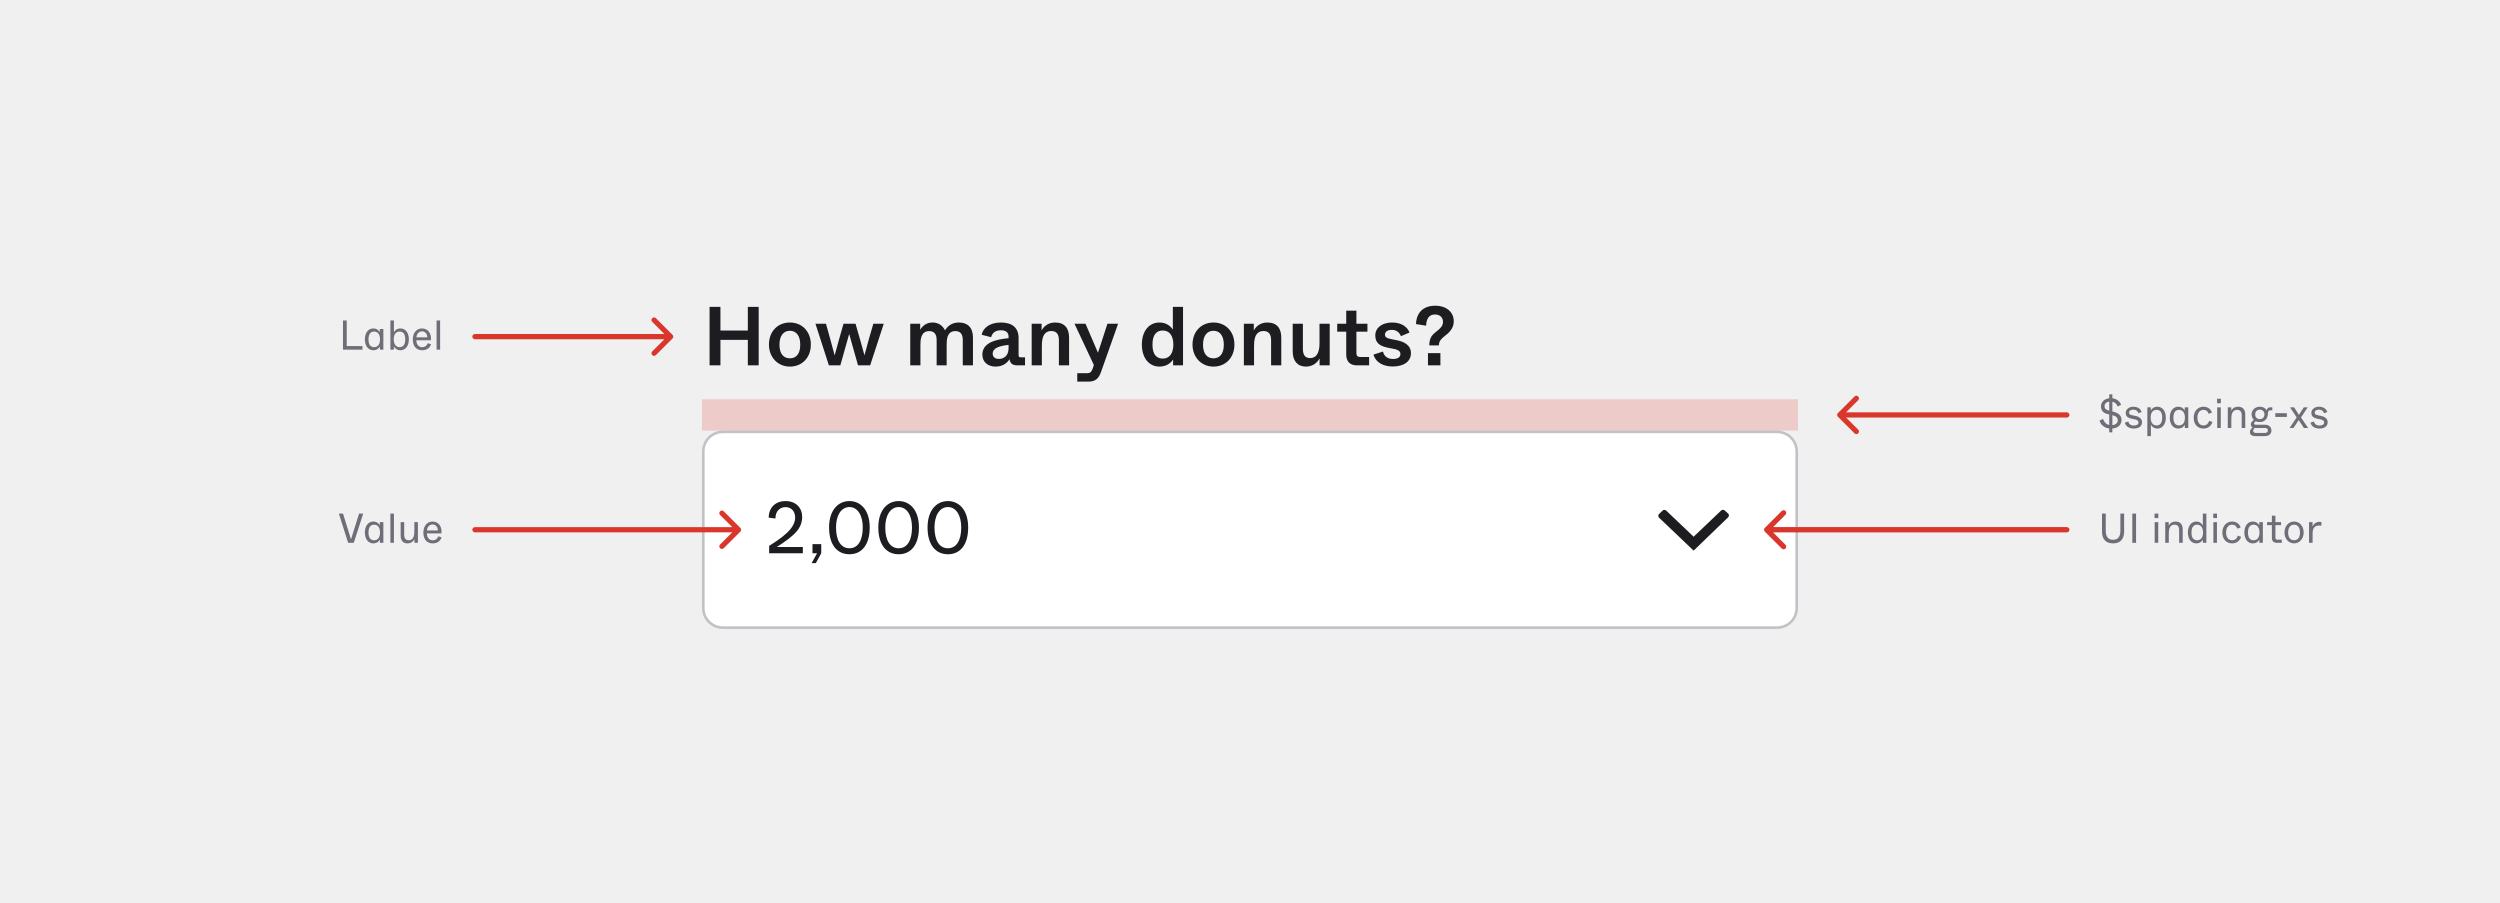
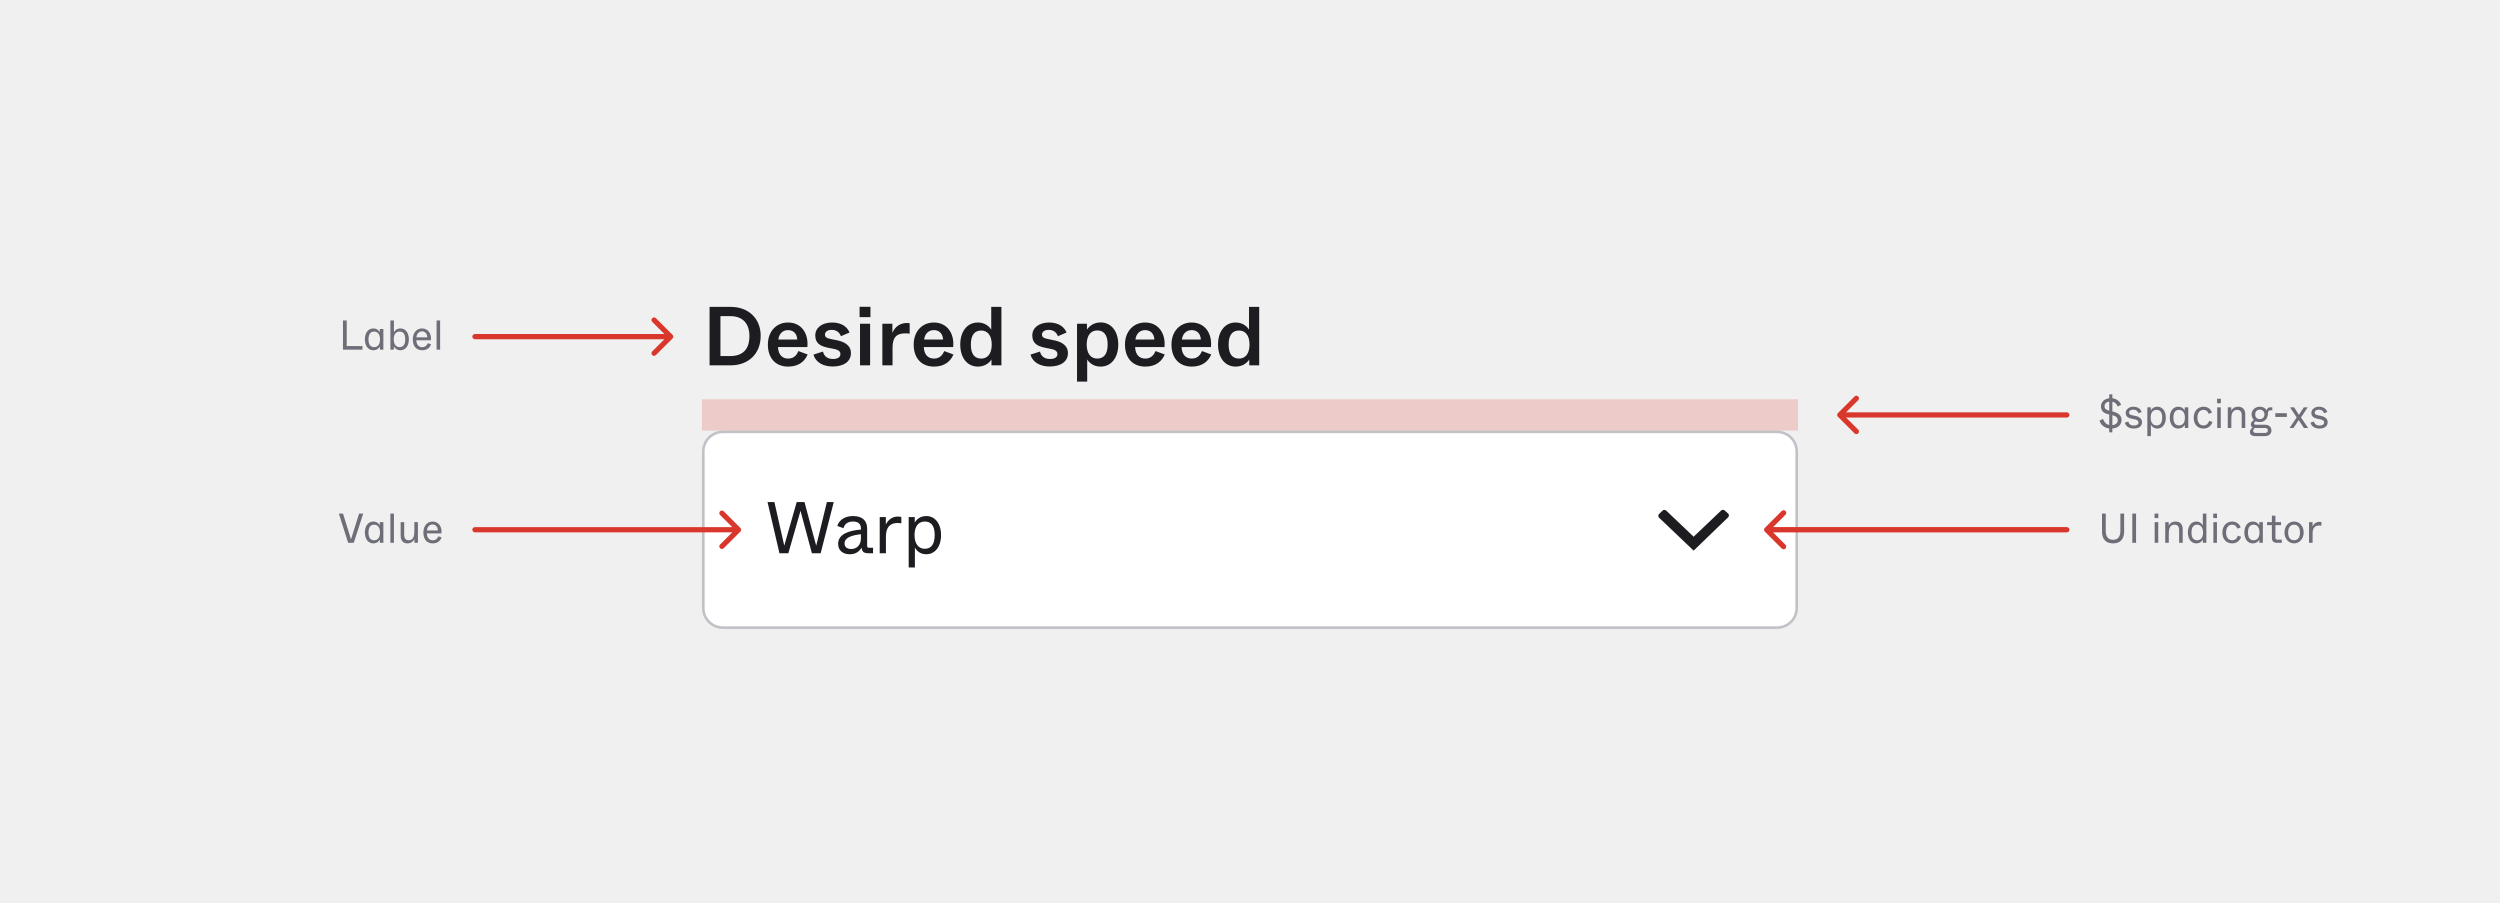
<svg xmlns="http://www.w3.org/2000/svg" width="958" height="346" viewBox="0 0 958 346" fill="none">
-   <path d="M271.912 140H276.072V130.24H286.568V140H290.728V117.6H286.568V126.656H276.072V117.6H271.912V140ZM302.686 140.48C307.326 140.48 310.718 137.088 310.718 132.032C310.718 127.04 307.358 123.584 302.686 123.584C298.014 123.584 294.654 127.04 294.654 132.032C294.654 136.896 298.046 140.48 302.686 140.48ZM302.686 137.312C300.318 137.312 298.686 135.648 298.686 132.096C298.686 128.544 300.318 126.752 302.686 126.752C305.054 126.752 306.654 128.544 306.654 132.096C306.654 135.648 305.054 137.312 302.686 137.312ZM317.633 140H322.017L324.065 132.736C324.865 129.984 325.153 128.992 325.409 127.968C325.665 128.928 325.985 129.984 326.753 132.768L328.801 140H333.441L338.657 124.064H334.657L333.057 129.568C331.841 133.984 331.457 135.36 331.265 136.16C331.009 135.36 330.625 133.952 329.761 130.752L327.841 124.064H323.233L321.409 130.464C320.449 133.888 320.065 135.36 319.841 136.192C319.585 135.328 319.201 133.824 318.145 129.92L316.513 124.064H312.481L317.633 140ZM348.806 140H352.71V132.128C352.71 130.272 352.838 126.88 356.07 126.88C357.766 126.88 358.918 127.808 358.918 130.272V140H362.758V132.128C362.758 130.272 362.822 126.88 366.086 126.88C367.814 126.88 368.934 127.808 368.934 130.272V140H372.838V129.376C372.838 125.376 370.662 123.584 367.462 123.584C364.934 123.584 363.27 124.768 362.118 126.592C361.222 124.768 359.622 123.584 357.382 123.584C355.11 123.584 353.478 124.8 352.614 126.4V124.064H348.806V140ZM381.527 140.48C384.215 140.48 385.911 139.136 386.871 137.632C387.063 139.04 387.767 140 389.783 140H392.791V136.928H391.287C390.455 136.928 390.327 136.736 390.327 135.968V129.536C390.327 125.632 387.927 123.584 383.543 123.584C379.063 123.584 376.567 125.92 376.183 128.288L379.799 129.216C380.183 127.808 381.175 126.56 383.543 126.56C385.591 126.56 386.487 127.488 386.487 129.056V129.6C381.207 130.08 376.439 131.456 376.439 135.904C376.439 138.72 378.551 140.48 381.527 140.48ZM382.807 137.536C381.207 137.536 380.407 136.736 380.407 135.52C380.407 133.248 383.191 132.544 386.487 132.16V133.44C386.487 136.288 384.695 137.536 382.807 137.536ZM395.337 140H399.241V132.736C399.241 130.784 399.305 126.848 402.889 126.848C404.649 126.848 405.769 127.872 405.769 130.272V140H409.673V129.408C409.673 125.92 408.105 123.584 404.297 123.584C401.193 123.584 399.657 125.664 399.145 126.592V124.064H395.337V140ZM424.357 124.064L422.149 130.88L420.741 135.168C420.453 134.496 420.069 133.696 418.917 130.912L415.973 124.064H411.749L419.173 139.872L418.693 141.312C418.213 142.624 417.669 143.008 416.581 143.008H412.805V146.24H416.965C419.749 146.24 421.029 145.12 421.957 142.4L428.453 124.064H424.357ZM444.314 140.48C447.066 140.48 448.794 138.944 449.53 137.76V140H453.338V117.6H449.434V123.424V126.304C448.698 125.12 447.034 123.584 444.314 123.584C440.282 123.584 437.562 126.912 437.562 132.032C437.562 137.152 440.282 140.48 444.314 140.48ZM445.594 137.408C443.322 137.408 441.626 136.032 441.626 132.032C441.626 128.064 443.322 126.656 445.594 126.656C447.962 126.656 449.626 128.448 449.626 132.032C449.626 135.648 447.962 137.408 445.594 137.408ZM464.999 140.48C469.639 140.48 473.031 137.088 473.031 132.032C473.031 127.04 469.671 123.584 464.999 123.584C460.327 123.584 456.967 127.04 456.967 132.032C456.967 136.896 460.359 140.48 464.999 140.48ZM464.999 137.312C462.631 137.312 460.999 135.648 460.999 132.096C460.999 128.544 462.631 126.752 464.999 126.752C467.367 126.752 468.967 128.544 468.967 132.096C468.967 135.648 467.367 137.312 464.999 137.312ZM476.649 140H480.553V132.736C480.553 130.784 480.617 126.848 484.201 126.848C485.961 126.848 487.081 127.872 487.081 130.272V140H490.985V129.408C490.985 125.92 489.417 123.584 485.609 123.584C482.505 123.584 480.969 125.664 480.457 126.592V124.064H476.649V140ZM500.42 140.48C503.556 140.48 505.028 138.432 505.668 137.376V140H509.54V124.064H505.636V131.552C505.636 134.112 505.06 137.216 502.02 137.216C500.324 137.216 499.268 136.224 499.268 133.76V124.064H495.364V134.688C495.364 138.176 497.124 140.48 500.42 140.48ZM519.906 140H524.642V136.8H521.25C520.226 136.8 519.778 136.352 519.778 135.328V127.104H524.002V124.064H519.778V119.04H515.874V124.064H512.418V127.104H515.874V135.936C515.874 138.464 517.314 140 519.906 140ZM533.631 140.448C538.079 140.448 540.671 138.432 540.671 135.328C540.671 132.064 537.727 130.848 535.199 130.368L533.151 129.952C531.231 129.6 530.719 129.088 530.719 128.192C530.719 127.232 531.583 126.4 533.343 126.4C535.327 126.4 536.383 127.616 536.831 128.832L540.127 127.424C539.455 125.632 537.471 123.584 533.471 123.584C529.631 123.584 527.007 125.568 527.007 128.544C527.007 131.648 529.055 132.704 532.159 133.312L534.271 133.728C536.159 134.112 536.639 134.816 536.639 135.712C536.639 136.832 535.647 137.568 533.791 137.568C530.911 137.568 530.143 135.616 529.951 134.72L526.335 135.872C527.039 138.784 530.047 140.448 533.631 140.448ZM547.706 132.352H551.386C551.386 130.944 552.026 130.048 553.306 129.024C555.45 127.392 557.082 125.824 557.082 123.072C557.082 119.808 554.522 117.152 549.978 117.152C545.402 117.152 542.746 119.808 542.618 124.192L546.49 124.8C546.586 121.92 547.77 120.512 549.882 120.512C551.738 120.512 552.954 121.6 552.954 123.36C552.954 124.928 551.834 125.92 550.65 126.848C548.858 128.256 547.706 129.344 547.706 132.352ZM547.194 140H551.962V135.328H547.194V140Z" fill="#1D1D21" />
+   <path d="M271.912 140H280.008C286.536 140 291.496 135.808 291.496 128.672C291.496 121.792 286.504 117.6 280.104 117.6H271.912V140ZM276.072 136.448V121.152H279.912C284.808 121.152 287.176 124.192 287.176 128.736C287.176 133.792 284.744 136.448 279.688 136.448H276.072ZM302.025 140.48C306.217 140.48 308.457 138.304 309.481 135.84L305.961 134.528C305.385 135.872 304.329 137.408 302.057 137.408C300.009 137.408 298.281 136.224 298.121 132.992H309.385C309.897 127.712 307.049 123.584 301.961 123.584C297.545 123.584 294.249 126.944 294.249 132.032C294.249 137.344 297.321 140.48 302.025 140.48ZM298.249 130.112C298.537 127.808 300.041 126.496 301.961 126.496C303.977 126.496 305.385 127.776 305.513 130.112H298.249ZM319.037 140.448C323.485 140.448 326.077 138.432 326.077 135.328C326.077 132.064 323.133 130.848 320.605 130.368L318.557 129.952C316.637 129.6 316.125 129.088 316.125 128.192C316.125 127.232 316.989 126.4 318.749 126.4C320.733 126.4 321.789 127.616 322.237 128.832L325.533 127.424C324.861 125.632 322.877 123.584 318.877 123.584C315.037 123.584 312.413 125.568 312.413 128.544C312.413 131.648 314.461 132.704 317.565 133.312L319.677 133.728C321.565 134.112 322.045 134.816 322.045 135.712C322.045 136.832 321.053 137.568 319.197 137.568C316.317 137.568 315.549 135.616 315.357 134.72L311.741 135.872C312.445 138.784 315.453 140.448 319.037 140.448ZM329.396 121.536H333.556V117.568H329.396V121.536ZM329.556 140H333.428V124.064H329.556V140ZM338.118 140H342.022V133.28C342.022 129.376 343.462 127.744 346.854 127.744C347.43 127.744 348.006 127.776 348.582 127.872V123.872C348.294 123.808 347.974 123.776 347.526 123.776C343.974 123.776 342.47 126.304 341.958 127.584V124.064H338.118V140ZM357.9 140.48C362.092 140.48 364.332 138.304 365.356 135.84L361.836 134.528C361.26 135.872 360.204 137.408 357.932 137.408C355.884 137.408 354.156 136.224 353.996 132.992H365.26C365.772 127.712 362.924 123.584 357.836 123.584C353.42 123.584 350.124 126.944 350.124 132.032C350.124 137.344 353.196 140.48 357.9 140.48ZM354.124 130.112C354.412 127.808 355.916 126.496 357.836 126.496C359.852 126.496 361.26 127.776 361.388 130.112H354.124ZM374.72 140.48C377.472 140.48 379.2 138.944 379.936 137.76V140H383.744V117.6H379.84V123.424V126.304C379.104 125.12 377.44 123.584 374.72 123.584C370.688 123.584 367.968 126.912 367.968 132.032C367.968 137.152 370.688 140.48 374.72 140.48ZM376 137.408C373.728 137.408 372.032 136.032 372.032 132.032C372.032 128.064 373.728 126.656 376 126.656C378.368 126.656 380.032 128.448 380.032 132.032C380.032 135.648 378.368 137.408 376 137.408ZM402.194 140.448C406.642 140.448 409.234 138.432 409.234 135.328C409.234 132.064 406.29 130.848 403.762 130.368L401.714 129.952C399.794 129.6 399.282 129.088 399.282 128.192C399.282 127.232 400.146 126.4 401.906 126.4C403.89 126.4 404.946 127.616 405.394 128.832L408.69 127.424C408.018 125.632 406.034 123.584 402.034 123.584C398.194 123.584 395.57 125.568 395.57 128.544C395.57 131.648 397.618 132.704 400.722 133.312L402.834 133.728C404.722 134.112 405.202 134.816 405.202 135.712C405.202 136.832 404.21 137.568 402.354 137.568C399.474 137.568 398.706 135.616 398.514 134.72L394.898 135.872C395.602 138.784 398.61 140.448 402.194 140.448ZM412.712 146.24H416.616V140.64V137.728C417.352 138.976 419.016 140.48 421.736 140.48C425.8 140.48 428.52 137.12 428.52 132.032C428.52 126.912 425.8 123.552 421.736 123.552C418.984 123.552 417.256 125.152 416.52 126.304V124.064H412.712V146.24ZM420.456 137.408C418.088 137.408 416.424 135.616 416.424 132C416.424 128.416 418.088 126.624 420.456 126.624C422.728 126.624 424.456 128.032 424.456 132C424.456 136 422.728 137.408 420.456 137.408ZM438.869 140.48C443.061 140.48 445.301 138.304 446.325 135.84L442.805 134.528C442.229 135.872 441.173 137.408 438.901 137.408C436.853 137.408 435.125 136.224 434.965 132.992H446.229C446.741 127.712 443.893 123.584 438.805 123.584C434.389 123.584 431.093 126.944 431.093 132.032C431.093 137.344 434.165 140.48 438.869 140.48ZM435.093 130.112C435.381 127.808 436.885 126.496 438.805 126.496C440.821 126.496 442.229 127.776 442.357 130.112H435.093ZM456.681 140.48C460.873 140.48 463.113 138.304 464.137 135.84L460.617 134.528C460.041 135.872 458.985 137.408 456.713 137.408C454.665 137.408 452.937 136.224 452.777 132.992H464.041C464.553 127.712 461.705 123.584 456.617 123.584C452.201 123.584 448.905 126.944 448.905 132.032C448.905 137.344 451.977 140.48 456.681 140.48ZM452.905 130.112C453.193 127.808 454.697 126.496 456.617 126.496C458.633 126.496 460.041 127.776 460.169 130.112H452.905ZM473.502 140.48C476.254 140.48 477.982 138.944 478.718 137.76V140H482.526V117.6H478.622V123.424V126.304C477.886 125.12 476.222 123.584 473.502 123.584C469.47 123.584 466.75 126.912 466.75 132.032C466.75 137.152 469.47 140.48 473.502 140.48ZM474.782 137.408C472.51 137.408 470.814 136.032 470.814 132.032C470.814 128.064 472.51 126.656 474.782 126.656C477.15 126.656 478.814 128.448 478.814 132.032C478.814 135.648 477.15 137.408 474.782 137.408Z" fill="#1D1D21" />
  <rect x="269.5" y="165.5" width="419" height="75" rx="7.5" fill="white" />
-   <path d="M294.736 212H307.644V209.62H301.988H297.648C301.036 207.464 303.556 205.616 305.236 203.684C306.608 202.088 307.392 200.24 307.392 198.084C307.392 194.612 305.012 192.008 301.008 192.008C297.116 192.008 294.568 194.556 294.568 198.364L297.144 198.7C297.144 195.76 298.964 194.332 301.008 194.332C303.024 194.332 304.704 195.704 304.704 198.364C304.704 202.564 299.608 206.092 294.736 209.172V212ZM311.007 215.78H312.631L314.703 212V208.5H311.343V212H313.107L311.007 215.78ZM325.515 212.392C330.163 212.392 333.271 208.836 333.271 202.116C333.271 195.368 329.715 192.008 325.515 192.008C321.287 192.008 317.703 195.368 317.703 202.116C317.703 208.836 320.839 212.392 325.515 212.392ZM325.515 210.096C322.295 210.096 320.363 207.184 320.363 202.116C320.363 197.496 322.351 194.304 325.515 194.304C328.651 194.304 330.611 197.496 330.611 202.116C330.611 207.184 328.707 210.096 325.515 210.096ZM344.382 212.392C349.03 212.392 352.138 208.836 352.138 202.116C352.138 195.368 348.582 192.008 344.382 192.008C340.154 192.008 336.57 195.368 336.57 202.116C336.57 208.836 339.706 212.392 344.382 212.392ZM344.382 210.096C341.162 210.096 339.23 207.184 339.23 202.116C339.23 197.496 341.218 194.304 344.382 194.304C347.518 194.304 349.478 197.496 349.478 202.116C349.478 207.184 347.574 210.096 344.382 210.096ZM363.249 212.392C367.897 212.392 371.005 208.836 371.005 202.116C371.005 195.368 367.449 192.008 363.249 192.008C359.021 192.008 355.437 195.368 355.437 202.116C355.437 208.836 358.573 212.392 363.249 212.392ZM363.249 210.096C360.029 210.096 358.097 207.184 358.097 202.116C358.097 197.496 360.085 194.304 363.249 194.304C366.385 194.304 368.345 197.496 368.345 202.116C368.345 207.184 366.441 210.096 363.249 210.096Z" fill="#1D1D21" />
+   <path d="M298.684 212H302.1L305.6 199.792C306.356 197.188 306.58 196.376 306.748 195.732L307.84 199.792L311.116 212H314.476L319.488 192.4H316.856L314.056 203.936C313.132 207.716 312.964 208.36 312.768 209.088C312.544 208.36 312.376 207.744 311.76 205.42L308.288 192.4H305.292L301.932 204.16L300.532 209.088C300.364 208.388 300.168 207.548 299.384 204.076L296.752 192.4H294.12L298.684 212ZM325.651 212.392C327.807 212.392 329.123 211.468 330.159 209.9C330.327 211.048 330.635 212 332.735 212H334.555V209.9H333.099C332.455 209.9 332.287 209.732 332.287 209.088V202.508C332.287 199.652 330.579 197.748 326.883 197.748C323.271 197.748 321.367 199.708 320.863 201.556L323.187 202.396C323.551 201.36 324.307 199.848 326.855 199.848C328.983 199.848 329.907 200.856 329.907 202.536V202.928C325.399 203.292 321.171 204.608 321.171 208.416C321.171 210.88 322.907 212.392 325.651 212.392ZM326.211 210.376C324.475 210.376 323.635 209.536 323.635 208.22C323.635 205.952 326.519 205.084 329.907 204.72V206.26C329.907 209.144 328.031 210.376 326.211 210.376ZM337.106 212H339.486V205.644C339.486 202.396 340.774 200.408 343.91 200.408C344.47 200.408 344.946 200.464 345.394 200.548V198.112C345.058 198.028 344.638 197.944 343.966 197.944C341.334 197.944 339.906 199.988 339.458 201.024V198.14H337.106V212ZM348.207 217.46H350.587V212.56V209.844C351.259 211.02 352.547 212.392 354.983 212.392C358.175 212.392 360.611 209.62 360.611 205.056C360.611 200.492 358.175 197.748 354.983 197.748C352.547 197.748 351.203 199.092 350.531 200.268V198.14H348.207V217.46ZM354.367 210.292C352.099 210.292 350.447 208.528 350.447 205.028C350.447 201.528 352.099 199.848 354.367 199.848C356.579 199.848 358.175 201.164 358.175 205.028C358.175 208.892 356.579 210.292 354.367 210.292Z" fill="#1D1D21" />
  <path fill-rule="evenodd" clip-rule="evenodd" d="M649 205.667L638.49 195.657C638.103 195.289 637.497 195.289 637.11 195.657L635.76 196.943C635.347 197.337 635.347 197.997 635.76 198.391L649 211L662.222 198.232C662.642 197.827 662.627 197.15 662.191 196.764L660.888 195.609C660.499 195.265 659.911 195.275 659.535 195.634L649 205.667Z" fill="#1D1D21" />
  <rect x="269.5" y="165.5" width="419" height="75" rx="7.5" stroke="#C1C1C8" />
  <rect opacity="0.2" x="269" y="153" width="420" height="12" fill="#DA372C" />
  <path d="M792 204.018C792.562 204.018 793.018 203.562 793.018 203C793.018 202.438 792.562 201.982 792 201.982L792 204.018ZM676.28 202.28C675.883 202.678 675.883 203.322 676.28 203.72L682.758 210.197C683.155 210.595 683.8 210.595 684.197 210.197C684.595 209.8 684.595 209.155 684.197 208.758L678.439 203L684.197 197.242C684.595 196.845 684.595 196.2 684.197 195.803C683.8 195.405 683.155 195.405 682.758 195.803L676.28 202.28ZM792 201.982L677 201.982L677 204.018L792 204.018L792 201.982Z" fill="#DA372C" />
  <path d="M809.728 208.224C812.544 208.224 813.968 206.576 813.968 203.68V196.8H812.528V203.472C812.528 205.52 811.664 206.848 809.728 206.848C807.792 206.848 806.928 205.536 806.928 203.472V196.8H805.488V203.68C805.488 206.816 807.136 208.224 809.728 208.224ZM817.101 208H818.541V196.8H817.101V208ZM825.624 198.528H827.064V196.8H825.624V198.528ZM825.672 208H827.032V200.08H825.672V208ZM829.719 208H831.079V204.64C831.079 203.472 831.127 201.056 833.303 201.056C834.359 201.056 835.047 201.664 835.047 203.152V208H836.407V202.832C836.407 201.072 835.607 199.856 833.639 199.856C831.927 199.856 831.159 201.072 831.047 201.424V200.08H829.719V208ZM841.609 208.224C843.001 208.224 843.769 207.456 844.153 206.784V208H845.481V196.8H844.121V199.76V201.312C843.737 200.64 843.001 199.856 841.609 199.856C839.785 199.856 838.393 201.44 838.393 204.048C838.393 206.656 839.785 208.224 841.609 208.224ZM841.961 207.024C840.697 207.024 839.785 206.272 839.785 204.064C839.785 201.856 840.697 201.056 841.961 201.056C843.257 201.056 844.201 202.064 844.201 204.064C844.201 206.064 843.257 207.024 841.961 207.024ZM848.124 198.528H849.564V196.8H848.124V198.528ZM848.172 208H849.532V200.08H848.172V208ZM855.371 208.224C857.147 208.224 858.299 207.184 858.811 205.712L857.531 205.264C857.275 206.128 856.683 207.024 855.371 207.024C854.059 207.024 853.035 206.064 853.035 204.032C853.035 202.048 854.091 201.056 855.355 201.056C856.507 201.056 857.083 201.808 857.339 202.56L858.603 202.144C858.235 200.912 857.147 199.856 855.355 199.856C853.163 199.856 851.611 201.584 851.611 204.032C851.611 206.592 853.083 208.224 855.371 208.224ZM863.249 208.224C864.641 208.224 865.409 207.456 865.793 206.784V208H867.121V200.08H865.761V201.312C865.377 200.64 864.641 199.856 863.249 199.856C861.425 199.856 860.033 201.44 860.033 204.048C860.033 206.656 861.425 208.224 863.249 208.224ZM863.601 207.024C862.337 207.024 861.425 206.272 861.425 204.064C861.425 201.856 862.337 201.056 863.601 201.056C864.897 201.056 865.841 202.064 865.841 204.064C865.841 206.064 864.897 207.024 863.601 207.024ZM872.565 208H874.389V206.8H872.741C872.181 206.8 871.941 206.56 871.941 206V201.232H874.101V200.08H871.941V197.6H870.581V200.08H868.741V201.232H870.581V206.08C870.581 207.392 871.253 208 872.565 208ZM879.088 208.224C881.168 208.224 882.767 206.432 882.767 204.048C882.767 201.664 881.232 199.856 879.088 199.856C876.944 199.856 875.408 201.664 875.408 204.048C875.408 206.432 877.008 208.224 879.088 208.224ZM879.088 207.024C877.744 207.024 876.816 206.064 876.816 204.064C876.816 202.064 877.744 201.056 879.088 201.056C880.432 201.056 881.36 202.064 881.36 204.064C881.36 206.064 880.432 207.024 879.088 207.024ZM884.828 208H886.188V204.368C886.188 202.512 886.924 201.376 888.716 201.376C889.036 201.376 889.308 201.408 889.564 201.456V200.064C889.372 200.016 889.132 199.968 888.748 199.968C887.244 199.968 886.428 201.136 886.172 201.728V200.08H884.828V208Z" fill="#6E6E78" />
  <path d="M792 160C792.552 160 793 159.552 793 159C793 158.448 792.552 158 792 158V160ZM704.293 158.293C703.902 158.683 703.902 159.317 704.293 159.707L710.657 166.071C711.047 166.462 711.681 166.462 712.071 166.071C712.462 165.681 712.462 165.047 712.071 164.657L706.414 159L712.071 153.343C712.462 152.953 712.462 152.319 712.071 151.929C711.681 151.538 711.047 151.538 710.657 151.929L704.293 158.293ZM792 158H705V160H792V158Z" fill="#DA372C" />
  <path d="M808.256 165.68H809.456V164.208C811.728 164.032 812.976 162.72 812.976 160.896C812.976 159.2 811.712 158.24 809.936 157.792L809.456 157.664V153.952C810.752 154.208 811.264 155.2 811.472 155.792L812.8 155.136C812.512 154.192 811.472 152.832 809.456 152.608V151.12H808.256V152.608C806.352 152.832 805.088 154.064 805.088 155.712C805.088 157.568 806.24 158.384 807.888 158.736L808.256 158.816V162.848C807.008 162.576 806.256 161.664 805.888 160.544L804.528 161.2C805.024 162.768 806.288 163.952 808.256 164.192V165.68ZM808.256 157.392C807.008 157.072 806.464 156.592 806.464 155.632C806.464 154.72 807.136 154.032 808.256 153.904V155.968V157.392ZM809.456 162.912V160.848V159.088C810.848 159.408 811.52 160.032 811.52 161.024C811.52 162.064 810.768 162.784 809.456 162.912ZM817.672 164.224C819.672 164.224 820.824 163.28 820.824 161.792C820.824 159.984 818.952 159.504 818.152 159.344L817.24 159.168C816.104 158.944 815.848 158.624 815.848 158.096C815.848 157.52 816.36 156.976 817.464 156.976C818.808 156.976 819.256 157.824 819.448 158.352L820.68 157.904C820.36 156.864 819.432 155.856 817.464 155.856C815.912 155.856 814.568 156.816 814.568 158.24C814.568 159.744 815.72 160.24 817.032 160.496L817.944 160.672C819.096 160.896 819.464 161.312 819.464 161.904C819.464 162.656 818.824 163.056 817.672 163.056C816.424 163.056 815.784 162.464 815.544 161.52L814.232 161.952C814.584 163.472 816.056 164.224 817.672 164.224ZM822.86 167.12H824.22V164.32V162.768C824.604 163.44 825.34 164.224 826.732 164.224C828.556 164.224 829.948 162.64 829.948 160.032C829.948 157.424 828.556 155.856 826.732 155.856C825.34 155.856 824.572 156.624 824.188 157.296V156.08H822.86V167.12ZM826.38 163.024C825.084 163.024 824.14 162.016 824.14 160.016C824.14 158.016 825.084 157.056 826.38 157.056C827.644 157.056 828.556 157.808 828.556 160.016C828.556 162.224 827.644 163.024 826.38 163.024ZM834.671 164.224C836.063 164.224 836.831 163.456 837.215 162.784V164H838.543V156.08H837.183V157.312C836.799 156.64 836.063 155.856 834.671 155.856C832.847 155.856 831.455 157.44 831.455 160.048C831.455 162.656 832.847 164.224 834.671 164.224ZM835.023 163.024C833.759 163.024 832.847 162.272 832.847 160.064C832.847 157.856 833.759 157.056 835.023 157.056C836.319 157.056 837.263 158.064 837.263 160.064C837.263 162.064 836.319 163.024 835.023 163.024ZM844.387 164.224C846.163 164.224 847.315 163.184 847.827 161.712L846.547 161.264C846.291 162.128 845.699 163.024 844.387 163.024C843.075 163.024 842.051 162.064 842.051 160.032C842.051 158.048 843.107 157.056 844.371 157.056C845.523 157.056 846.099 157.808 846.355 158.56L847.619 158.144C847.251 156.912 846.163 155.856 844.371 155.856C842.179 155.856 840.627 157.584 840.627 160.032C840.627 162.592 842.099 164.224 844.387 164.224ZM849.593 154.528H851.033V152.8H849.593V154.528ZM849.641 164H851.001V156.08H849.641V164ZM853.688 164H855.048V160.64C855.048 159.472 855.096 157.056 857.272 157.056C858.328 157.056 859.016 157.664 859.016 159.152V164H860.376V158.832C860.376 157.072 859.576 155.856 857.608 155.856C855.896 155.856 855.128 157.072 855.016 157.424V156.08H853.688V164ZM864.233 167.12H867.929C869.273 167.12 870.409 166.416 870.409 164.944C870.409 163.616 869.417 162.752 867.897 162.752H864.441C863.881 162.752 863.769 162.464 863.769 162.208C863.769 161.92 864.057 161.616 864.489 161.424C864.921 161.68 865.417 161.728 865.961 161.728C867.721 161.728 868.921 160.56 869.049 158.768L869.081 158.336C869.145 157.408 869.417 157.232 870.137 157.232H870.745V156.08H869.897C869.129 156.08 868.761 156.608 868.601 157.216C868.265 156.656 867.433 155.856 865.961 155.856C864.137 155.856 862.809 157.152 862.809 158.8C862.809 159.792 863.241 160.512 863.689 160.912C863.177 161.28 862.521 161.808 862.521 162.592C862.521 163.216 862.777 163.584 863.225 163.856C862.745 164.128 862.169 164.72 862.169 165.52C862.169 166.448 862.713 167.12 864.233 167.12ZM865.961 160.608C864.889 160.608 864.185 159.888 864.185 158.8C864.185 157.712 864.889 156.976 865.961 156.976C867.033 156.976 867.737 157.712 867.737 158.8C867.737 159.888 867.033 160.608 865.961 160.608ZM864.697 165.904C863.865 165.904 863.417 165.728 863.417 165.072C863.417 164.528 863.769 164.176 864.041 164H867.785C868.409 164 869.033 164.128 869.033 164.944C869.033 165.76 868.409 165.904 867.785 165.904H864.697ZM871.901 159.776H876.317V158.336H871.901V159.776ZM877.367 164H878.855L879.863 162.496L880.871 160.976C881.095 161.328 881.271 161.6 881.863 162.496L882.855 164H884.487L881.735 159.968L884.327 156.08H882.823L881.959 157.44C881.351 158.384 881.159 158.672 880.935 158.992C880.743 158.672 880.567 158.384 879.975 157.44L879.111 156.08H877.527L880.087 159.952L877.367 164ZM888.813 164.224C890.813 164.224 891.965 163.28 891.965 161.792C891.965 159.984 890.093 159.504 889.293 159.344L888.381 159.168C887.245 158.944 886.989 158.624 886.989 158.096C886.989 157.52 887.501 156.976 888.605 156.976C889.949 156.976 890.397 157.824 890.589 158.352L891.821 157.904C891.501 156.864 890.573 155.856 888.605 155.856C887.053 155.856 885.709 156.816 885.709 158.24C885.709 159.744 886.861 160.24 888.173 160.496L889.085 160.672C890.237 160.896 890.605 161.312 890.605 161.904C890.605 162.656 889.965 163.056 888.813 163.056C887.565 163.056 886.925 162.464 886.685 161.52L885.373 161.952C885.725 163.472 887.197 164.224 888.813 164.224Z" fill="#6E6E78" />
  <path d="M182 128C181.448 128 181 128.448 181 129C181 129.552 181.448 130 182 130V128ZM257.707 129.707C258.098 129.317 258.098 128.683 257.707 128.293L251.343 121.929C250.953 121.538 250.319 121.538 249.929 121.929C249.538 122.319 249.538 122.953 249.929 123.343L255.586 129L249.929 134.657C249.538 135.047 249.538 135.681 249.929 136.071C250.319 136.462 250.953 136.462 251.343 136.071L257.707 129.707ZM182 130H257V128H182V130Z" fill="#DA372C" />
  <path d="M131.429 134H138.901V132.608H132.869V122.8H131.429V134ZM143.031 134.224C144.423 134.224 145.191 133.456 145.575 132.784V134H146.903V126.08H145.543V127.312C145.159 126.64 144.423 125.856 143.031 125.856C141.207 125.856 139.815 127.44 139.815 130.048C139.815 132.656 141.207 134.224 143.031 134.224ZM143.383 133.024C142.119 133.024 141.207 132.272 141.207 130.064C141.207 127.856 142.119 127.056 143.383 127.056C144.679 127.056 145.623 128.064 145.623 130.064C145.623 132.064 144.679 133.024 143.383 133.024ZM153.466 134.224C155.29 134.224 156.682 132.64 156.682 130.032C156.682 127.424 155.29 125.856 153.466 125.856C152.074 125.856 151.338 126.624 150.954 127.296V125.76V122.8H149.594V134H150.922V132.768C151.306 133.44 152.074 134.224 153.466 134.224ZM153.114 133.024C151.818 133.024 150.874 132.016 150.874 130.016C150.874 128.016 151.818 127.056 153.114 127.056C154.378 127.056 155.29 127.808 155.29 130.016C155.29 132.224 154.378 133.024 153.114 133.024ZM161.774 134.224C163.262 134.224 164.59 133.552 165.182 131.936L163.934 131.504C163.726 132.016 163.166 133.04 161.822 133.04C160.718 133.04 159.614 132.4 159.534 130.4H165.118C165.422 127.808 163.998 125.856 161.694 125.856C159.678 125.856 158.19 127.472 158.19 130.08C158.19 132.768 159.614 134.224 161.774 134.224ZM159.566 129.264C159.678 127.824 160.654 126.976 161.694 126.976C162.782 126.976 163.726 127.76 163.726 129.264H159.566ZM167.297 134H168.657V122.8H167.297V134Z" fill="#6E6E78" />
  <path d="M182 202C181.448 202 181 202.448 181 203C181 203.552 181.448 204 182 204L182 202ZM283.707 203.707C284.098 203.317 284.098 202.683 283.707 202.293L277.343 195.929C276.953 195.538 276.319 195.538 275.929 195.929C275.538 196.319 275.538 196.953 275.929 197.343L281.586 203L275.929 208.657C275.538 209.047 275.538 209.681 275.929 210.071C276.319 210.462 276.953 210.462 277.343 210.071L283.707 203.707ZM182 204L283 204L283 202L182 202L182 204Z" fill="#DA372C" />
  <path d="M133.408 208H135.568L139.184 196.8H137.6L135.2 204.464L134.496 206.688L133.808 204.448L131.44 196.8H129.84L133.408 208ZM143.031 208.224C144.423 208.224 145.191 207.456 145.575 206.784V208H146.903V200.08H145.543V201.312C145.159 200.64 144.423 199.856 143.031 199.856C141.207 199.856 139.815 201.44 139.815 204.048C139.815 206.656 141.207 208.224 143.031 208.224ZM143.383 207.024C142.119 207.024 141.207 206.272 141.207 204.064C141.207 201.856 142.119 201.056 143.383 201.056C144.679 201.056 145.623 202.064 145.623 204.064C145.623 206.064 144.679 207.024 143.383 207.024ZM149.594 208H150.954V196.8H149.594V208ZM156.169 208.224C157.817 208.224 158.569 207.056 158.809 206.624V208H160.137V200.08H158.777V203.44C158.777 204.656 158.745 207.024 156.601 207.024C155.561 207.024 154.889 206.416 154.889 204.928V200.08H153.529V205.248C153.529 207.008 154.313 208.224 156.169 208.224ZM165.82 208.224C167.308 208.224 168.636 207.552 169.228 205.936L167.98 205.504C167.772 206.016 167.212 207.04 165.868 207.04C164.764 207.04 163.66 206.4 163.58 204.4H169.164C169.468 201.808 168.044 199.856 165.74 199.856C163.724 199.856 162.236 201.472 162.236 204.08C162.236 206.768 163.66 208.224 165.82 208.224ZM163.612 203.264C163.724 201.824 164.7 200.976 165.74 200.976C166.828 200.976 167.772 201.76 167.772 203.264H163.612Z" fill="#6E6E78" />
</svg>
